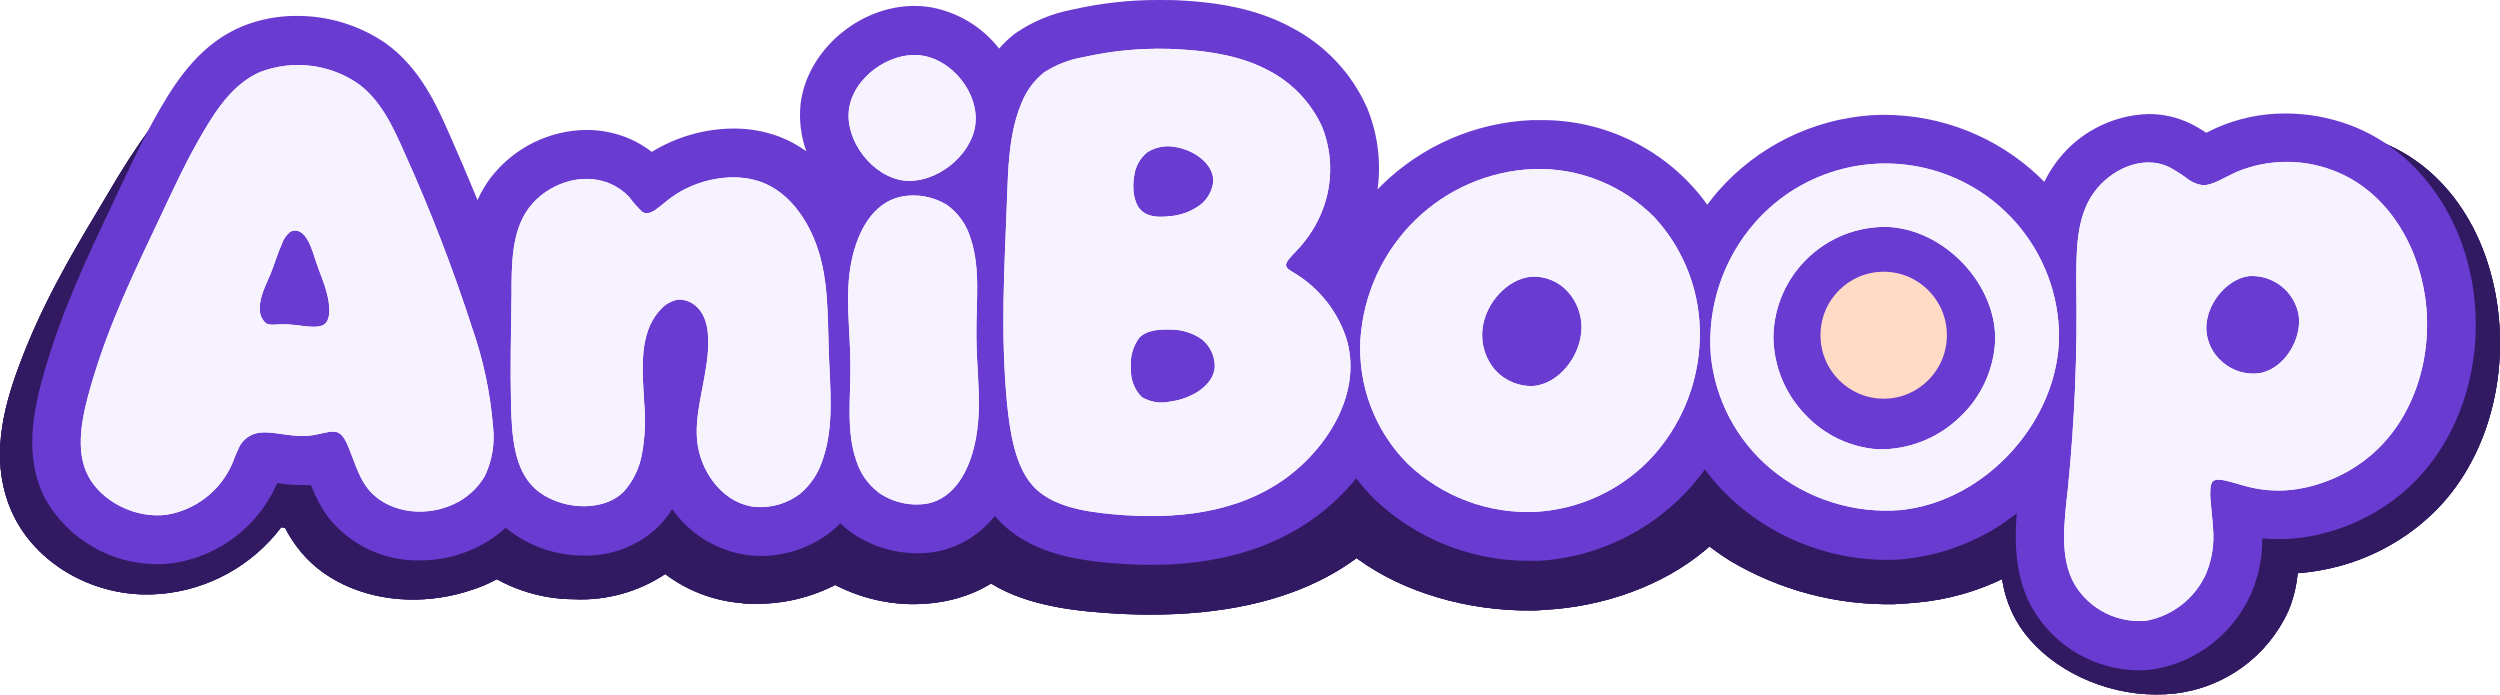
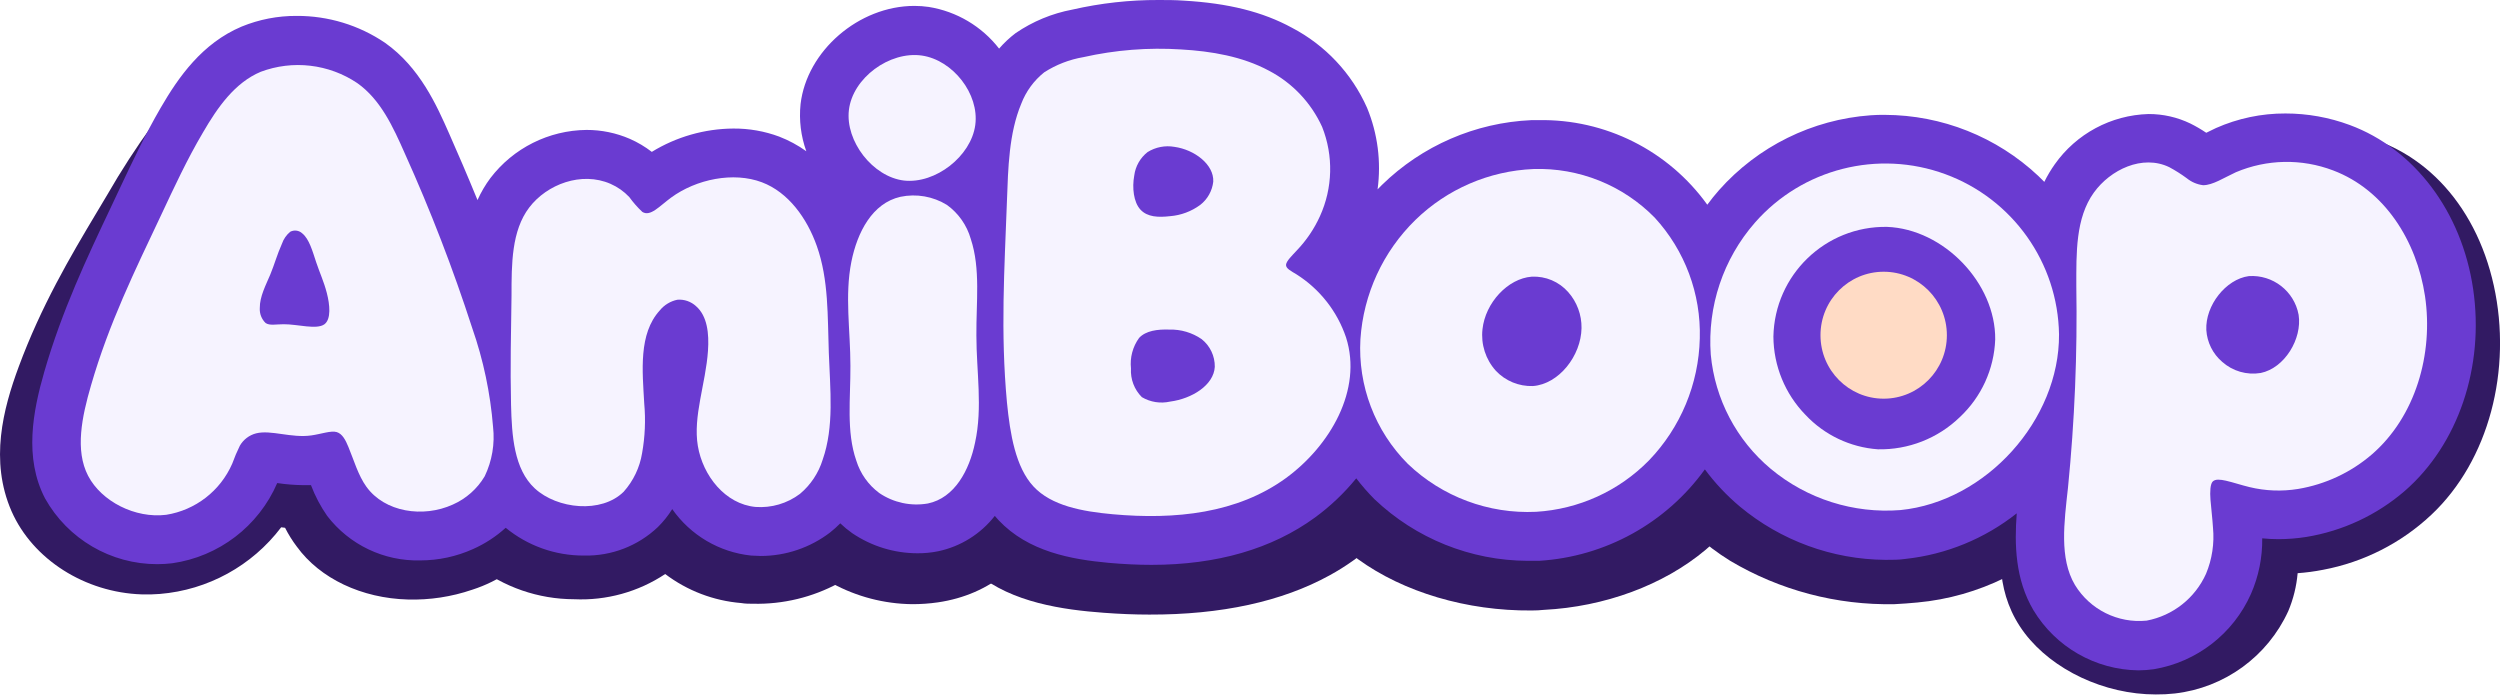
<svg xmlns="http://www.w3.org/2000/svg" id="Layer_1" data-name="Layer 1" viewBox="0 0 360 100">
  <defs>
    <style>.cls-1{fill:#321a63;}.cls-2{fill:#6a3bd1;}.cls-3{fill:#f6f3ff;fill-rule:evenodd;}.cls-4{fill:#ffdbc5;}</style>
  </defs>
  <g id="A">
    <path class="cls-1" d="M20.39,85.59c-8.11-.27-15.67-5-18.74-12C-1.5,66.35.44,58.9,2.7,52.8,5.93,44.08,10.05,37.07,14,30.47l1.44-2.41A112.17,112.17,0,0,1,22,17.94c3.09-4.1,7.12-8.34,13.7-9.44a24.24,24.24,0,0,1,9.12.34A33.72,33.72,0,0,1,59,15.72c5.54,4.63,7.93,10.15,9.67,14.17,2.74,6.28,6.28,14.5,9.18,23.3a49.63,49.63,0,0,1,3,14.35,16.45,16.45,0,0,1-3,10.53A20.48,20.48,0,0,1,68,84.92a26.36,26.36,0,0,1-9.26,1.41c-6.64-.18-12.65-3-16-7.62A17.63,17.63,0,0,1,41.05,76l-.56-.07A24.42,24.42,0,0,1,23,85.53,22.52,22.52,0,0,1,20.39,85.59ZM36.85,49.86Z" />
-     <path class="cls-1" d="M20.39,85.59c-8.11-.27-15.67-5-18.74-12C-1.5,66.35.44,58.9,2.7,52.8,5.93,44.08,10.05,37.07,14,30.47l1.44-2.41A112.17,112.17,0,0,1,22,17.94c3.09-4.1,7.12-8.34,13.7-9.44a24.24,24.24,0,0,1,9.12.34A33.72,33.72,0,0,1,59,15.72c5.54,4.63,7.93,10.15,9.67,14.17,2.74,6.28,6.28,14.5,9.18,23.3a49.63,49.63,0,0,1,3,14.35,16.45,16.45,0,0,1-3,10.53A20.48,20.48,0,0,1,68,84.92a26.36,26.36,0,0,1-9.26,1.41c-6.64-.18-12.65-3-16-7.62A17.63,17.63,0,0,1,41.05,76l-.56-.07A24.42,24.42,0,0,1,23,85.53,22.52,22.52,0,0,1,20.39,85.59ZM36.85,49.86Z" />
-     <path class="cls-1" d="M20.39,85.59c-8.11-.27-15.67-5-18.74-12C-1.5,66.35.44,58.9,2.7,52.8,5.93,44.08,10.05,37.07,14,30.47l1.44-2.41A112.17,112.17,0,0,1,22,17.94c3.09-4.1,7.12-8.34,13.7-9.44a24.24,24.24,0,0,1,9.12.34A33.72,33.72,0,0,1,59,15.72c5.54,4.63,7.93,10.15,9.67,14.17,2.74,6.28,6.28,14.5,9.18,23.3a49.63,49.63,0,0,1,3,14.35,16.45,16.45,0,0,1-3,10.53A20.48,20.48,0,0,1,68,84.92a26.36,26.36,0,0,1-9.26,1.41c-6.64-.18-12.65-3-16-7.62A17.63,17.63,0,0,1,41.05,76l-.56-.07A24.42,24.42,0,0,1,23,85.53,22.52,22.52,0,0,1,20.39,85.59ZM36.85,49.86Z" />
  </g>
  <g id="n">
-     <path class="cls-1" d="M108.48,86.94c-.58,0-1.17,0-1.74-.1a21,21,0,0,1-10.95-4.18,21.87,21.87,0,0,1-13.13,3.63,23.1,23.1,0,0,1-14.17-4.9c-6.34-5.34-6.19-13-6.12-17.12.06-3.74.28-7.25.5-10.64.06-1.06.13-2.13.19-3.22l0-.29c.26-4.53.63-10.79,5.32-15.34,4-3.9,10.4-5.68,16.73-4.89a24.51,24.51,0,0,1,7.52,2.19c.64.31,1.27.64,1.87,1A30.69,30.69,0,0,1,106.07,32a29.21,29.21,0,0,1,7.73,1.81A24.66,24.66,0,0,1,127.55,47c1.91,4.51,2,8.79,2,12.58,0,.65,0,1.3,0,2s0,1.15.06,1.73c.17,4,.37,8.57-1.86,13.2a17,17,0,0,1-7,7.47A24.69,24.69,0,0,1,108.48,86.94Z" />
-     <path class="cls-1" d="M108.48,86.94c-.58,0-1.17,0-1.74-.1a21,21,0,0,1-10.95-4.18,21.87,21.87,0,0,1-13.13,3.63,23.1,23.1,0,0,1-14.17-4.9c-6.34-5.34-6.19-13-6.12-17.12.06-3.74.28-7.25.5-10.64.06-1.06.13-2.13.19-3.22l0-.29c.26-4.53.63-10.79,5.32-15.34,4-3.9,10.4-5.68,16.73-4.89a24.51,24.51,0,0,1,7.52,2.19c.64.31,1.27.64,1.87,1A30.69,30.69,0,0,1,106.07,32a29.21,29.21,0,0,1,7.73,1.81A24.66,24.66,0,0,1,127.55,47c1.91,4.51,2,8.79,2,12.58,0,.65,0,1.3,0,2s0,1.15.06,1.73c.17,4,.37,8.57-1.86,13.2a17,17,0,0,1-7,7.47A24.69,24.69,0,0,1,108.48,86.94Z" />
    <path class="cls-1" d="M108.48,86.94c-.58,0-1.17,0-1.74-.1a21,21,0,0,1-10.95-4.18,21.87,21.87,0,0,1-13.13,3.63,23.1,23.1,0,0,1-14.17-4.9c-6.34-5.34-6.19-13-6.12-17.12.06-3.74.28-7.25.5-10.64.06-1.06.13-2.13.19-3.22l0-.29c.26-4.53.63-10.79,5.32-15.34,4-3.9,10.4-5.68,16.73-4.89a24.51,24.51,0,0,1,7.52,2.19c.64.31,1.27.64,1.87,1A30.69,30.69,0,0,1,106.07,32a29.21,29.21,0,0,1,7.73,1.81A24.66,24.66,0,0,1,127.55,47c1.91,4.51,2,8.79,2,12.58,0,.65,0,1.3,0,2s0,1.15.06,1.73c.17,4,.37,8.57-1.86,13.2a17,17,0,0,1-7,7.47A24.69,24.69,0,0,1,108.48,86.94Z" />
  </g>
  <g id="i-dot">
    <path class="cls-1" d="M131,50.76a20.41,20.41,0,0,1-2.07-.19c-10.14-1.4-18.06-10.27-16.66-18.3,1.3-7.48,10.24-12.64,20-11.87a24.36,24.36,0,0,1,2.55.33c10,1.9,17.65,9.94,16.22,17.63C149.61,45.56,140.63,51.21,131,50.76Z" />
-     <path class="cls-1" d="M131,50.76a20.41,20.41,0,0,1-2.07-.19c-10.14-1.4-18.06-10.27-16.66-18.3,1.3-7.48,10.24-12.64,20-11.87a24.36,24.36,0,0,1,2.55.33c10,1.9,17.65,9.94,16.22,17.63C149.61,45.56,140.63,51.21,131,50.76Z" />
-     <path class="cls-1" d="M131,50.76a20.41,20.41,0,0,1-2.07-.19c-10.14-1.4-18.06-10.27-16.66-18.3,1.3-7.48,10.24-12.64,20-11.87a24.36,24.36,0,0,1,2.55.33c10,1.9,17.65,9.94,16.22,17.63C149.61,45.56,140.63,51.21,131,50.76Z" />
  </g>
  <g id="i-stem">
-     <path class="cls-1" d="M131.33,87A24.7,24.7,0,0,1,119.83,84a16.27,16.27,0,0,1-7.11-7.91c-1.67-4-1.43-7.85-1.21-11.2,0-.8.1-1.6.12-2.4,0-1,0-2.13-.08-3.29A31.79,31.79,0,0,1,112.33,49a17.31,17.31,0,0,1,15.28-12.77,24.93,24.93,0,0,1,4.16-.1,25.4,25.4,0,0,1,10.53,3,16.9,16.9,0,0,1,7.51,8.25c1.61,3.87,1.44,7.49,1.28,10.7,0,.81-.08,1.63-.08,2.45,0,1,.07,2,.14,3.14A28.52,28.52,0,0,1,150.42,74c-2.06,6.87-7.81,11.64-15.36,12.74A25.41,25.41,0,0,1,131.33,87Z" />
-     <path class="cls-1" d="M131.33,87A24.7,24.7,0,0,1,119.83,84a16.27,16.27,0,0,1-7.11-7.91c-1.67-4-1.43-7.85-1.21-11.2,0-.8.1-1.6.12-2.4,0-1,0-2.13-.08-3.29A31.79,31.79,0,0,1,112.33,49a17.31,17.31,0,0,1,15.28-12.77,24.93,24.93,0,0,1,4.16-.1,25.4,25.4,0,0,1,10.53,3,16.9,16.9,0,0,1,7.51,8.25c1.61,3.87,1.44,7.49,1.28,10.7,0,.81-.08,1.63-.08,2.45,0,1,.07,2,.14,3.14A28.52,28.52,0,0,1,150.42,74c-2.06,6.87-7.81,11.64-15.36,12.74A25.41,25.41,0,0,1,131.33,87Z" />
    <path class="cls-1" d="M131.33,87A24.7,24.7,0,0,1,119.83,84a16.27,16.27,0,0,1-7.11-7.91c-1.67-4-1.43-7.85-1.21-11.2,0-.8.1-1.6.12-2.4,0-1,0-2.13-.08-3.29A31.79,31.79,0,0,1,112.33,49a17.31,17.31,0,0,1,15.28-12.77,24.93,24.93,0,0,1,4.16-.1,25.4,25.4,0,0,1,10.53,3,16.9,16.9,0,0,1,7.51,8.25c1.61,3.87,1.44,7.49,1.28,10.7,0,.81-.08,1.63-.08,2.45,0,1,.07,2,.14,3.14A28.52,28.52,0,0,1,150.42,74c-2.06,6.87-7.81,11.64-15.36,12.74A25.41,25.41,0,0,1,131.33,87Z" />
  </g>
  <g id="B">
    <path class="cls-1" d="M165.5,88.5c-2.09,0-4.3-.09-6.56-.26-5.83-.43-13.18-1.45-18.27-5.67-4.8-4-5.94-9.24-6.46-14.34-.74-7.33-.3-13.66.17-20.35.07-1,.24-3.51.24-3.51.26-4.11.56-8.77,3.09-13.14a16.23,16.23,0,0,1,6.79-6.47,28.8,28.8,0,0,1,9.42-2.6,82.72,82.72,0,0,1,13.07-.7c1.23,0,2.49.08,3.76.15,6.88.41,12.25,1.43,16.9,3.31,5.58,2.26,9.95,5.71,12.29,9.82a16.19,16.19,0,0,1-.28,16.19c-.18.32-.37.62-.57.93a19.89,19.89,0,0,1,4.82,6.54c4.21,9.7-3.15,19.35-12.43,24.44C184.6,86.63,175.84,88.53,165.5,88.5Z" />
-     <path class="cls-1" d="M165.5,88.5c-2.09,0-4.3-.09-6.56-.26-5.83-.43-13.18-1.45-18.27-5.67-4.8-4-5.94-9.24-6.46-14.34-.74-7.33-.3-13.66.17-20.35.07-1,.24-3.51.24-3.51.26-4.11.56-8.77,3.09-13.14a16.23,16.23,0,0,1,6.79-6.47,28.8,28.8,0,0,1,9.42-2.6,82.72,82.72,0,0,1,13.07-.7c1.23,0,2.49.08,3.76.15,6.88.41,12.25,1.43,16.9,3.31,5.58,2.26,9.95,5.71,12.29,9.82a16.19,16.19,0,0,1-.28,16.19c-.18.32-.37.62-.57.93a19.89,19.89,0,0,1,4.82,6.54c4.21,9.7-3.15,19.35-12.43,24.44C184.6,86.63,175.84,88.53,165.5,88.5Z" />
-     <path class="cls-1" d="M165.5,88.5c-2.09,0-4.3-.09-6.56-.26-5.83-.43-13.18-1.45-18.27-5.67-4.8-4-5.94-9.24-6.46-14.34-.74-7.33-.3-13.66.17-20.35.07-1,.24-3.51.24-3.51.26-4.11.56-8.77,3.09-13.14a16.23,16.23,0,0,1,6.79-6.47,28.8,28.8,0,0,1,9.42-2.6,82.72,82.72,0,0,1,13.07-.7c1.23,0,2.49.08,3.76.15,6.88.41,12.25,1.43,16.9,3.31,5.58,2.26,9.95,5.71,12.29,9.82a16.19,16.19,0,0,1-.28,16.19c-.18.32-.37.62-.57.93a19.89,19.89,0,0,1,4.82,6.54c4.21,9.7-3.15,19.35-12.43,24.44C184.6,86.63,175.84,88.53,165.5,88.5Z" />
  </g>
  <g id="first-o">
-     <path class="cls-1" d="M220.55,87.91c-9.31.08-18.44-2.63-25-7.39-7-5.08-10.66-12.27-10.14-19.7.49-6.81,4.53-13.48,11-18.44a45.88,45.88,0,0,1,23.73-8.69l1.08-.07c9.16-.49,18,1.72,24.31,6.38a23.86,23.86,0,0,1,9.94,19.17c0,7.36-3.55,14.75-9.86,20-6.07,5.1-14.57,8.21-23.29,8.65C221.78,87.89,221.16,87.9,220.55,87.91Z" />
-     <path class="cls-1" d="M220.55,87.91c-9.31.08-18.44-2.63-25-7.39-7-5.08-10.66-12.27-10.14-19.7.49-6.81,4.53-13.48,11-18.44a45.88,45.88,0,0,1,23.73-8.69l1.08-.07c9.16-.49,18,1.72,24.31,6.38a23.86,23.86,0,0,1,9.94,19.17c0,7.36-3.55,14.75-9.86,20-6.07,5.1-14.57,8.21-23.29,8.65C221.78,87.89,221.16,87.9,220.55,87.91Z" />
    <path class="cls-1" d="M220.55,87.91c-9.31.08-18.44-2.63-25-7.39-7-5.08-10.66-12.27-10.14-19.7.49-6.81,4.53-13.48,11-18.44a45.88,45.88,0,0,1,23.73-8.69l1.08-.07c9.16-.49,18,1.72,24.31,6.38a23.86,23.86,0,0,1,9.94,19.17c0,7.36-3.55,14.75-9.86,20-6.07,5.1-14.57,8.21-23.29,8.65C221.78,87.89,221.16,87.9,220.55,87.91Z" />
  </g>
  <g id="ripple-o">
    <path class="cls-1" d="M272.82,87a44.55,44.55,0,0,1-23.7-6.26c-7.29-4.52-12-11.11-12.93-18.18-1-7.44,2.21-15.42,8.48-21.64A45.58,45.58,0,0,1,268.42,29c.75-.13,1.51-.24,2.26-.33,8.91-1.07,17.83.61,24.53,5.05A26.92,26.92,0,0,1,307.3,54.38c.93,15.76-13.32,30.75-31.2,32.38C275,86.87,273.92,86.94,272.82,87Zm-1.41-33.5a6.81,6.81,0,0,0-3.65,1.61,4.39,4.39,0,0,0-1.56,3.16,4.22,4.22,0,0,0,1.77,3,6,6,0,0,0,3.46,1.2h.14a7,7,0,0,0,3.86-1.68,4.55,4.55,0,0,0,1.73-3.15c-.05-2-3.16-4.29-5.64-4.17Z" />
-     <path class="cls-1" d="M272.82,87a44.55,44.55,0,0,1-23.7-6.26c-7.29-4.52-12-11.11-12.93-18.18-1-7.44,2.21-15.42,8.48-21.64A45.58,45.58,0,0,1,268.42,29c.75-.13,1.51-.24,2.26-.33,8.91-1.07,17.83.61,24.53,5.05A26.92,26.92,0,0,1,307.3,54.38c.93,15.76-13.32,30.75-31.2,32.38C275,86.87,273.92,86.94,272.82,87Zm-1.41-33.5a6.81,6.81,0,0,0-3.65,1.61,4.39,4.39,0,0,0-1.56,3.16,4.22,4.22,0,0,0,1.77,3,6,6,0,0,0,3.46,1.2h.14a7,7,0,0,0,3.86-1.68,4.55,4.55,0,0,0,1.73-3.15c-.05-2-3.16-4.29-5.64-4.17Z" />
-     <path class="cls-1" d="M272.82,87a44.55,44.55,0,0,1-23.7-6.26c-7.29-4.52-12-11.11-12.93-18.18-1-7.44,2.21-15.42,8.48-21.64A45.58,45.58,0,0,1,268.42,29c.75-.13,1.51-.24,2.26-.33,8.91-1.07,17.83.61,24.53,5.05A26.92,26.92,0,0,1,307.3,54.38c.93,15.76-13.32,30.75-31.2,32.38C275,86.87,273.92,86.94,272.82,87Zm-1.41-33.5a6.81,6.81,0,0,0-3.65,1.61,4.39,4.39,0,0,0-1.56,3.16,4.22,4.22,0,0,0,1.77,3,6,6,0,0,0,3.46,1.2h.14a7,7,0,0,0,3.86-1.68,4.55,4.55,0,0,0,1.73-3.15c-.05-2-3.16-4.29-5.64-4.17Z" />
  </g>
  <g id="p">
-     <path class="cls-1" d="M310.43,100c-7.43,0-14.85-3.54-18.86-8.8-4.21-5.55-3.67-11.57-3.25-16.48,0-.24,0-.48.07-.72a173.5,173.5,0,0,0,.17-23.59v-.27c-.23-4.66-.53-11,3.77-17a25.46,25.46,0,0,1,15.78-10,17.66,17.66,0,0,1,7.47.22c.35.09.69.18,1,.29a34.88,34.88,0,0,1,10.89-4.18,30.38,30.38,0,0,1,10.34-.34c10.48,1.51,18.64,9.91,21.3,22s-.68,25.18-9,33a31.13,31.13,0,0,1-15.59,7.92,30.33,30.33,0,0,1-3.66.49A18.06,18.06,0,0,1,329.51,88a20.53,20.53,0,0,1-16.33,11.86A22.69,22.69,0,0,1,310.43,100Z" />
-     <path class="cls-1" d="M310.43,100c-7.43,0-14.85-3.54-18.86-8.8-4.21-5.55-3.67-11.57-3.25-16.48,0-.24,0-.48.07-.72a173.5,173.5,0,0,0,.17-23.59v-.27c-.23-4.66-.53-11,3.77-17a25.46,25.46,0,0,1,15.78-10,17.66,17.66,0,0,1,7.47.22c.35.09.69.18,1,.29a34.88,34.88,0,0,1,10.89-4.18,30.38,30.38,0,0,1,10.34-.34c10.48,1.51,18.64,9.91,21.3,22s-.68,25.18-9,33a31.13,31.13,0,0,1-15.59,7.92,30.33,30.33,0,0,1-3.66.49A18.06,18.06,0,0,1,329.51,88a20.53,20.53,0,0,1-16.33,11.86A22.69,22.69,0,0,1,310.43,100Z" />
    <path class="cls-1" d="M310.43,100c-7.43,0-14.85-3.54-18.86-8.8-4.21-5.55-3.67-11.57-3.25-16.48,0-.24,0-.48.07-.72a173.5,173.5,0,0,0,.17-23.59v-.27c-.23-4.66-.53-11,3.77-17a25.46,25.46,0,0,1,15.78-10,17.66,17.66,0,0,1,7.47.22c.35.09.69.18,1,.29a34.88,34.88,0,0,1,10.89-4.18,30.38,30.38,0,0,1,10.34-.34c10.48,1.51,18.64,9.91,21.3,22s-.68,25.18-9,33a31.13,31.13,0,0,1-15.59,7.92,30.33,30.33,0,0,1-3.66.49A18.06,18.06,0,0,1,329.51,88a20.53,20.53,0,0,1-16.33,11.86A22.69,22.69,0,0,1,310.43,100Z" />
  </g>
  <path class="cls-1" d="M272.15,73.74c-10.91.42-20-6.3-20.2-14.89S260.3,42.6,271,41.49s19.76,5.31,20.17,14.59S283.07,73.32,272.15,73.74Z" />
  <path class="cls-2" d="M356.13,41.6C354.5,30.51,347.69,21.45,338.36,18a26.62,26.62,0,0,0-9.26-1.66,24.46,24.46,0,0,0-10,2.1c-.48.22-.94.45-1.4.68a19.75,19.75,0,0,0-2.3-1.34,13.75,13.75,0,0,0-6-1.36,17.12,17.12,0,0,0-13.53,7.26,18.6,18.6,0,0,0-1.49,2.51c-.29-.29-.57-.58-.87-.86a32.42,32.42,0,0,0-22.09-8.79c-.68,0-1.37,0-2.05.06a32.3,32.3,0,0,0-21.83,10.78c-.6.68-1.16,1.38-1.69,2.1A29.26,29.26,0,0,0,221.52,17.3l-1,0A32.88,32.88,0,0,0,199,26.63c-.22.21-.42.42-.63.64a22.77,22.77,0,0,0-1.51-11.74A24,24,0,0,0,186.05,4c-4.22-2.3-9.18-3.54-15.6-3.91C169.24,0,168,0,166.85,0a54.92,54.92,0,0,0-12.42,1.38,21.53,21.53,0,0,0-8.18,3.39A15.41,15.41,0,0,0,143.87,7a16.06,16.06,0,0,0-10.12-6,14.35,14.35,0,0,0-2.08-.15c-8,0-15.5,6.48-16.39,14.15a15.32,15.32,0,0,0,.83,6.78,17.64,17.64,0,0,0-3.91-2.11,18.56,18.56,0,0,0-6.59-1.16,22.75,22.75,0,0,0-11.75,3.36A15.23,15.23,0,0,0,90.71,20a15.61,15.61,0,0,0-6.25-1.29,17.63,17.63,0,0,0-13.84,6.93,16.83,16.83,0,0,0-1.86,3.17c-1.44-3.52-2.84-6.77-4.09-9.59-1.77-4-4.19-9.5-9.23-13.06A22.5,22.5,0,0,0,42.72,2.29a20.57,20.57,0,0,0-7.93,1.54c-5.68,2.4-9.08,7.26-11.65,11.69-2.23,3.84-4.07,7.75-5.85,11.52L16,29.78c-3.48,7.34-7.07,14.93-9.62,23.75-1.65,5.73-2.93,12.38.1,18.23a18.51,18.51,0,0,0,16.19,9.48,18.74,18.74,0,0,0,2.13-.13A19.46,19.46,0,0,0,39.92,69.56l0,0a27.1,27.1,0,0,0,3.68.3c.4,0,.79,0,1.18,0a20.3,20.3,0,0,0,2.34,4.44A16.39,16.39,0,0,0,60.51,80.7a18.57,18.57,0,0,0,7.62-1.64A17.7,17.7,0,0,0,72.82,76a17.63,17.63,0,0,0,11.27,4,14.94,14.94,0,0,0,10.64-4.1,13.85,13.85,0,0,0,2.07-2.59A15.89,15.89,0,0,0,108.15,80c.46,0,.92.06,1.39.06a16.48,16.48,0,0,0,10-3.39A16.29,16.29,0,0,0,121,75.36a14.56,14.56,0,0,0,1.71,1.41,16.78,16.78,0,0,0,9.39,2.9,14.43,14.43,0,0,0,3-.29,14,14,0,0,0,8.15-5.09c.19.21.37.43.56.63,4.26,4.51,10.41,5.63,15.85,6.13,2.13.19,4.2.29,6.15.29,9.43,0,17.35-2.3,23.55-6.82a32.21,32.21,0,0,0,5.94-5.64,30.36,30.36,0,0,0,2.62,3A32.21,32.21,0,0,0,220,80.76c.54,0,1.08,0,1.62,0a31.84,31.84,0,0,0,23.88-13.17,31.35,31.35,0,0,0,5.06,5.37,33.19,33.19,0,0,0,20.95,7.66c1,0,2,0,2.9-.14a31.23,31.23,0,0,0,16-6.56c-.34,4.5-.22,9.5,2.4,13.94a17.91,17.91,0,0,0,15.12,8.67,16.31,16.31,0,0,0,2.21-.16,18.69,18.69,0,0,0,14-10.85,19.27,19.27,0,0,0,1.62-8,23.26,23.26,0,0,0,2.35.12,25.85,25.85,0,0,0,4-.32,28.83,28.83,0,0,0,14.15-6.6C354,64,357.78,52.79,356.13,41.6Z" />
  <g id="A-2" data-name="A">
    <path class="cls-3" d="M23.94,74.13c-4.48.56-9.33-1.93-11.25-5.61s-.89-8.53.41-13c2.6-9,6.33-16.56,10.12-24.59,1.85-3.94,3.73-8,6-11.84,2.13-3.67,4.6-7.18,8.32-8.75a15.3,15.3,0,0,1,13.9,1.62c3.36,2.37,5.15,6.28,6.86,10.15A243.38,243.38,0,0,1,68,47.24a56.9,56.9,0,0,1,3,14.23,13.05,13.05,0,0,1-1.2,7.11,10.07,10.07,0,0,1-4.6,4.08c-4.28,1.94-9.79,1.1-12.44-2.57-1.19-1.65-1.81-3.86-2.59-5.73-.41-1-.87-1.89-1.68-2.14s-2.28.29-3.66.48c-2.88.41-5.8-.83-7.94-.3a3.8,3.8,0,0,0-2.35,1.78,25.21,25.21,0,0,0-1.1,2.59A12.52,12.52,0,0,1,23.94,74.13ZM46.71,46.7c1-.74.79-2.83.35-4.52s-1-2.83-1.53-4.42-1-3.34-2-4.15a1.51,1.51,0,0,0-1.73-.24,3.82,3.82,0,0,0-1.2,1.73c-.7,1.55-1.08,3-1.69,4.46s-1.52,3.14-1.5,4.8a2.77,2.77,0,0,0,.83,2.15c.59.41,1.52.18,2.6.18C42.89,46.68,45.57,47.51,46.71,46.7Z" />
-     <path class="cls-3" d="M23.94,74.13c-4.48.56-9.33-1.93-11.25-5.61s-.89-8.53.41-13c2.6-9,6.33-16.56,10.12-24.59,1.85-3.94,3.73-8,6-11.84,2.13-3.67,4.6-7.18,8.32-8.75a15.3,15.3,0,0,1,13.9,1.62c3.36,2.37,5.15,6.28,6.86,10.15A243.38,243.38,0,0,1,68,47.24a56.9,56.9,0,0,1,3,14.23,13.05,13.05,0,0,1-1.2,7.11,10.07,10.07,0,0,1-4.6,4.08c-4.28,1.94-9.79,1.1-12.44-2.57-1.19-1.65-1.81-3.86-2.59-5.73-.41-1-.87-1.89-1.68-2.14s-2.28.29-3.66.48c-2.88.41-5.8-.83-7.94-.3a3.8,3.8,0,0,0-2.35,1.78,25.21,25.21,0,0,0-1.1,2.59A12.52,12.52,0,0,1,23.94,74.13ZM46.71,46.7c1-.74.79-2.83.35-4.52s-1-2.83-1.53-4.42-1-3.34-2-4.15a1.51,1.51,0,0,0-1.73-.24,3.82,3.82,0,0,0-1.2,1.73c-.7,1.55-1.08,3-1.69,4.46s-1.52,3.14-1.5,4.8a2.77,2.77,0,0,0,.83,2.15c.59.41,1.52.18,2.6.18C42.89,46.68,45.57,47.51,46.71,46.7Z" />
  </g>
  <g id="n-2" data-name="n">
-     <path class="cls-3" d="M108.8,73c-4.38-.41-7.59-4.51-8.31-8.78s1.14-9,1.46-13.71c.17-2.47-.09-5-1.72-6.42a3.54,3.54,0,0,0-2.68-.93A4.43,4.43,0,0,0,95,44.71c-3.07,3.37-2.49,8.73-2.23,13.39a26.82,26.82,0,0,1-.31,7.16,11,11,0,0,1-2.65,5.55c-3.21,3.17-9.57,2.5-12.8-.48-3-2.78-3.31-7.59-3.42-12.06-.13-5.44,0-10.39.07-15.74,0-4.51,0-9.3,2.55-12.65s7.53-5.23,11.7-3.41a8.25,8.25,0,0,1,2.71,1.91,14.86,14.86,0,0,0,1.87,2.13c1.16.74,2.46-.82,4.14-2.05,3.64-2.67,9-3.76,13.09-2.21,3.81,1.44,6.49,5.18,7.9,9.17,1.73,4.88,1.54,10.13,1.73,15.4s.79,10.6-.89,15.39a10.44,10.44,0,0,1-3.27,4.91A9.47,9.47,0,0,1,108.8,73Z" />
    <path class="cls-3" d="M108.8,73c-4.38-.41-7.59-4.51-8.31-8.78s1.14-9,1.46-13.71c.17-2.47-.09-5-1.72-6.42a3.54,3.54,0,0,0-2.68-.93A4.43,4.43,0,0,0,95,44.71c-3.07,3.37-2.49,8.73-2.23,13.39a26.82,26.82,0,0,1-.31,7.16,11,11,0,0,1-2.65,5.55c-3.21,3.17-9.57,2.5-12.8-.48-3-2.78-3.31-7.59-3.42-12.06-.13-5.44,0-10.39.07-15.74,0-4.51,0-9.3,2.55-12.65s7.53-5.23,11.7-3.41a8.25,8.25,0,0,1,2.71,1.91,14.86,14.86,0,0,0,1.87,2.13c1.16.74,2.46-.82,4.14-2.05,3.64-2.67,9-3.76,13.09-2.21,3.81,1.44,6.49,5.18,7.9,9.17,1.73,4.88,1.54,10.13,1.73,15.4s.79,10.6-.89,15.39a10.44,10.44,0,0,1-3.27,4.91A9.47,9.47,0,0,1,108.8,73Z" />
  </g>
  <g id="i-dot-2" data-name="i-dot">
    <path class="cls-3" d="M130.18,26c-4.52-.54-8.46-5.68-7.94-10.14.53-4.63,5.86-8.53,10.51-7.86,4.45.65,8.29,5.51,7.69,10S134.72,26.5,130.18,26Z" />
-     <path class="cls-3" d="M130.18,26c-4.52-.54-8.46-5.68-7.94-10.14.53-4.63,5.86-8.53,10.51-7.86,4.45.65,8.29,5.51,7.69,10S134.72,26.5,130.18,26Z" />
  </g>
  <g id="i-stem-2" data-name="i-stem">
-     <path class="cls-3" d="M133.62,72.5a9.55,9.55,0,0,1-7-1.5,9.2,9.2,0,0,1-3.31-4.66c-1.47-4.2-.82-9-.85-13.66,0-5.1-.84-10.09.14-15,.85-4.23,3-8.42,7.06-9.34a9.18,9.18,0,0,1,6.7,1.17,9.12,9.12,0,0,1,3.43,4.89c1.43,4.31.77,9.15.81,13.92,0,5.2.92,10.33-.19,15.41C139.59,67.72,137.47,71.7,133.62,72.5Z" />
    <path class="cls-3" d="M133.62,72.5a9.55,9.55,0,0,1-7-1.5,9.2,9.2,0,0,1-3.31-4.66c-1.47-4.2-.82-9-.85-13.66,0-5.1-.84-10.09.14-15,.85-4.23,3-8.42,7.06-9.34a9.18,9.18,0,0,1,6.7,1.17,9.12,9.12,0,0,1,3.43,4.89c1.43,4.31.77,9.15.81,13.92,0,5.2.92,10.33-.19,15.41C139.59,67.72,137.47,71.7,133.62,72.5Z" />
  </g>
  <g id="B-2" data-name="B">
    <path class="cls-3" d="M160.22,74.05c-4.4-.4-8.82-1.22-11.4-4S145.45,62.5,145,57.94c-.94-10.17-.36-19.14,0-29,.17-4.77.29-9.76,2.06-14a10.66,10.66,0,0,1,3.3-4.52A15.11,15.11,0,0,1,156,8.23a49.63,49.63,0,0,1,14.08-1.11c4.35.25,8.82,1,12.65,3.06a17.17,17.17,0,0,1,7.66,8.1,16.42,16.42,0,0,1-.32,12.86,17.66,17.66,0,0,1-3.31,4.9c-.71.77-1.51,1.53-1.57,2.07s.73.93,1.51,1.4a17.28,17.28,0,0,1,7.13,9.08c2.41,7.54-2.3,15.61-8.65,20.25C178.2,73.92,169.27,74.87,160.22,74.05Zm8.27-16.22c3.14-.41,6.29-2.36,6.44-5a5,5,0,0,0-1.9-4,7.83,7.83,0,0,0-4.64-1.37c-1.72-.06-3.39.16-4.36,1.2a6.34,6.34,0,0,0-1.17,4.4,5.37,5.37,0,0,0,1.57,4.13A5.57,5.57,0,0,0,168.49,57.83Zm0-26.7a8.48,8.48,0,0,0,4.34-1.62,4.93,4.93,0,0,0,1.88-3.36c.11-2.48-2.72-4.6-5.58-5a5.5,5.5,0,0,0-3.88.75,5.12,5.12,0,0,0-1.92,3.39c-.32,1.75-.1,3.82.9,4.9S166.81,31.32,168.48,31.13Z" />
-     <path class="cls-3" d="M160.22,74.05c-4.4-.4-8.82-1.22-11.4-4S145.45,62.5,145,57.94c-.94-10.17-.36-19.14,0-29,.17-4.77.29-9.76,2.06-14a10.66,10.66,0,0,1,3.3-4.52A15.11,15.11,0,0,1,156,8.23a49.63,49.63,0,0,1,14.08-1.11c4.35.25,8.82,1,12.65,3.06a17.17,17.17,0,0,1,7.66,8.1,16.42,16.42,0,0,1-.32,12.86,17.66,17.66,0,0,1-3.31,4.9c-.71.77-1.51,1.53-1.57,2.07s.73.93,1.51,1.4a17.28,17.28,0,0,1,7.13,9.08c2.41,7.54-2.3,15.61-8.65,20.25C178.2,73.92,169.27,74.87,160.22,74.05Zm8.27-16.22c3.14-.41,6.29-2.36,6.44-5a5,5,0,0,0-1.9-4,7.83,7.83,0,0,0-4.64-1.37c-1.72-.06-3.39.16-4.36,1.2a6.34,6.34,0,0,0-1.17,4.4,5.37,5.37,0,0,0,1.57,4.13A5.57,5.57,0,0,0,168.49,57.83Zm0-26.7a8.48,8.48,0,0,0,4.34-1.62,4.93,4.93,0,0,0,1.88-3.36c.11-2.48-2.72-4.6-5.58-5a5.5,5.5,0,0,0-3.88.75,5.12,5.12,0,0,0-1.92,3.39c-.32,1.75-.1,3.82.9,4.9S166.81,31.32,168.48,31.13Z" />
  </g>
  <g id="first-o-2" data-name="first-o">
-     <path class="cls-3" d="M221.19,73.7a25,25,0,0,1-18.46-6.9,23.51,23.51,0,0,1-6.83-17.95,26.46,26.46,0,0,1,7.92-17.18,25.93,25.93,0,0,1,17-7.33,23.39,23.39,0,0,1,17.46,7,24.66,24.66,0,0,1,6.49,17.39,26.22,26.22,0,0,1-7.32,17.57A24.84,24.84,0,0,1,221.19,73.7Zm-.45-18.11c3.73-.27,6.94-4.35,7-8.35a7.65,7.65,0,0,0-1.92-5.18,6.57,6.57,0,0,0-5.24-2.22c-3.47.26-6.69,3.78-7.1,7.55a7.66,7.66,0,0,0,1.92,6A7,7,0,0,0,220.74,55.59Z" />
    <path class="cls-3" d="M221.19,73.7a25,25,0,0,1-18.46-6.9,23.51,23.51,0,0,1-6.83-17.95,26.46,26.46,0,0,1,7.92-17.18,25.93,25.93,0,0,1,17-7.33,23.39,23.39,0,0,1,17.46,7,24.66,24.66,0,0,1,6.49,17.39,26.22,26.22,0,0,1-7.32,17.57A24.84,24.84,0,0,1,221.19,73.7Zm-.45-18.11c3.73-.27,6.94-4.35,7-8.35a7.65,7.65,0,0,0-1.92-5.18,6.57,6.57,0,0,0-5.24-2.22c-3.47.26-6.69,3.78-7.1,7.55a7.66,7.66,0,0,0,1.92,6A7,7,0,0,0,220.74,55.59Z" />
  </g>
  <g id="ripple-o-2" data-name="ripple-o">
    <path class="cls-3" d="M273.67,73.45A26,26,0,0,1,255,67.52a24.4,24.4,0,0,1-8.65-16.46,26,26,0,0,1,6.36-19,25,25,0,0,1,43.79,16.09C296.58,60.46,286,72.22,273.67,73.45Zm-3.25-8.75a16.45,16.45,0,0,0,11.77-4.61,16.12,16.12,0,0,0,5.12-11.21c.08-8.1-7.41-15.9-15.58-16.21a16.11,16.11,0,0,0-16.36,15.79A16.28,16.28,0,0,0,260,59.75,15.84,15.84,0,0,0,270.42,64.7Z" />
-     <path class="cls-3" d="M273.67,73.45A26,26,0,0,1,255,67.52a24.4,24.4,0,0,1-8.65-16.46,26,26,0,0,1,6.36-19,25,25,0,0,1,43.79,16.09C296.58,60.46,286,72.22,273.67,73.45Zm-3.25-8.75a16.45,16.45,0,0,0,11.77-4.61,16.12,16.12,0,0,0,5.12-11.21c.08-8.1-7.41-15.9-15.58-16.21a16.11,16.11,0,0,0-16.36,15.79A16.28,16.28,0,0,0,260,59.75,15.84,15.84,0,0,0,270.42,64.7Z" />
  </g>
  <g id="p-2" data-name="p">
-     <path class="cls-3" d="M309.12,89.37a10.83,10.83,0,0,1-10.33-5.14c-2.27-3.84-1.55-9-1-14a250.17,250.17,0,0,0,1.2-29c0-4.79-.12-9.81,2.52-13.49,2.38-3.31,7-5.53,10.86-3.67a21,21,0,0,1,2.53,1.6,4.62,4.62,0,0,0,2.35,1c1.39,0,3-1.08,4.72-1.87a18.78,18.78,0,0,1,14-.26C343.4,27.35,348,34.7,349.2,42.63c1.24,8.36-1.38,17.36-7.62,22.78a21.79,21.79,0,0,1-10.66,5,17.67,17.67,0,0,1-7-.27c-1.17-.28-2.37-.69-3.39-.92-.81-.18-1.5-.25-1.88.1s-.43,1.5-.34,2.66.28,2.69.36,4a13.84,13.84,0,0,1-1,6.64A11.78,11.78,0,0,1,309.12,89.37Zm16.42-35.66c3.44-.7,6-4.92,5.46-8.39a6.83,6.83,0,0,0-7.17-5.56c-3.3.44-6.28,4.22-6.12,7.76A6.57,6.57,0,0,0,320,52.11,6.69,6.69,0,0,0,325.54,53.71Z" />
    <path class="cls-3" d="M309.12,89.37a10.83,10.83,0,0,1-10.33-5.14c-2.27-3.84-1.55-9-1-14a250.17,250.17,0,0,0,1.2-29c0-4.79-.12-9.81,2.52-13.49,2.38-3.31,7-5.53,10.86-3.67a21,21,0,0,1,2.53,1.6,4.62,4.62,0,0,0,2.35,1c1.39,0,3-1.08,4.72-1.87a18.78,18.78,0,0,1,14-.26C343.4,27.35,348,34.7,349.2,42.63c1.24,8.36-1.38,17.36-7.62,22.78a21.79,21.79,0,0,1-10.66,5,17.67,17.67,0,0,1-7-.27c-1.17-.28-2.37-.69-3.39-.92-.81-.18-1.5-.25-1.88.1s-.43,1.5-.34,2.66.28,2.69.36,4a13.84,13.84,0,0,1-1,6.64A11.78,11.78,0,0,1,309.12,89.37Zm16.42-35.66c3.44-.7,6-4.92,5.46-8.39a6.83,6.83,0,0,0-7.17-5.56c-3.3.44-6.28,4.22-6.12,7.76A6.57,6.57,0,0,0,320,52.11,6.69,6.69,0,0,0,325.54,53.71Z" />
  </g>
  <ellipse class="cls-4" cx="271.25" cy="48.27" rx="9.1" ry="9.14" />
</svg>
